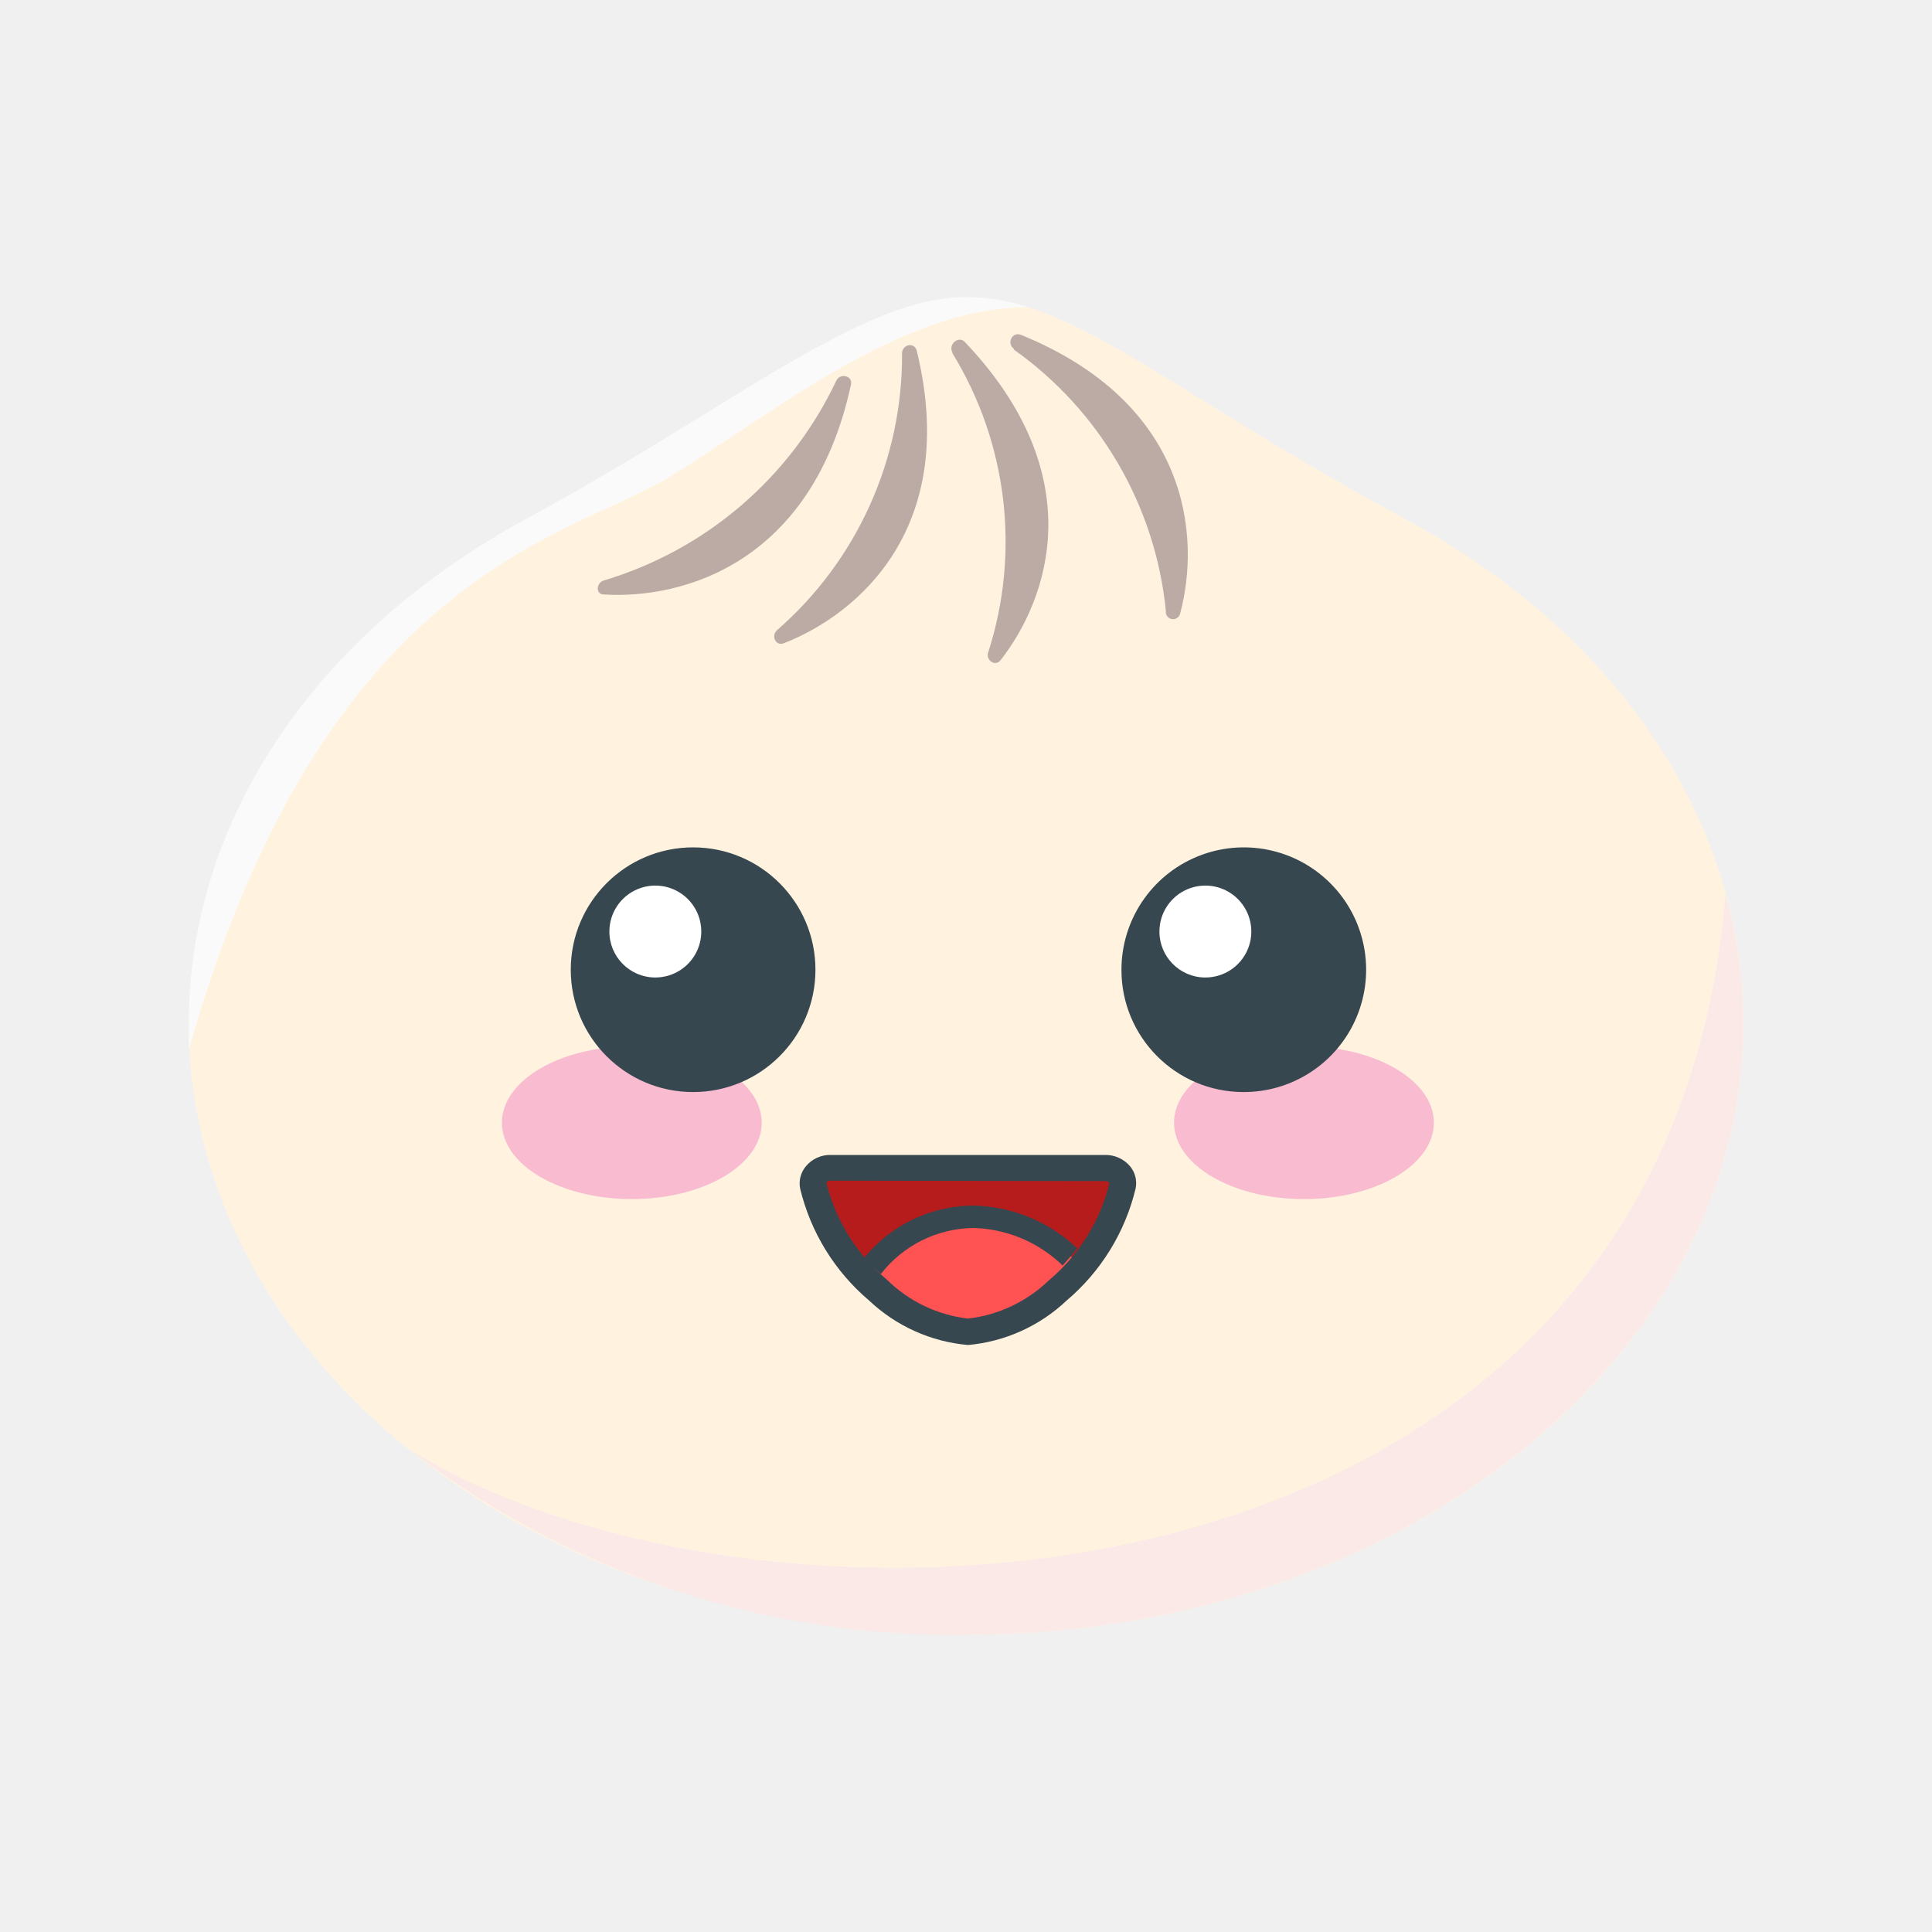
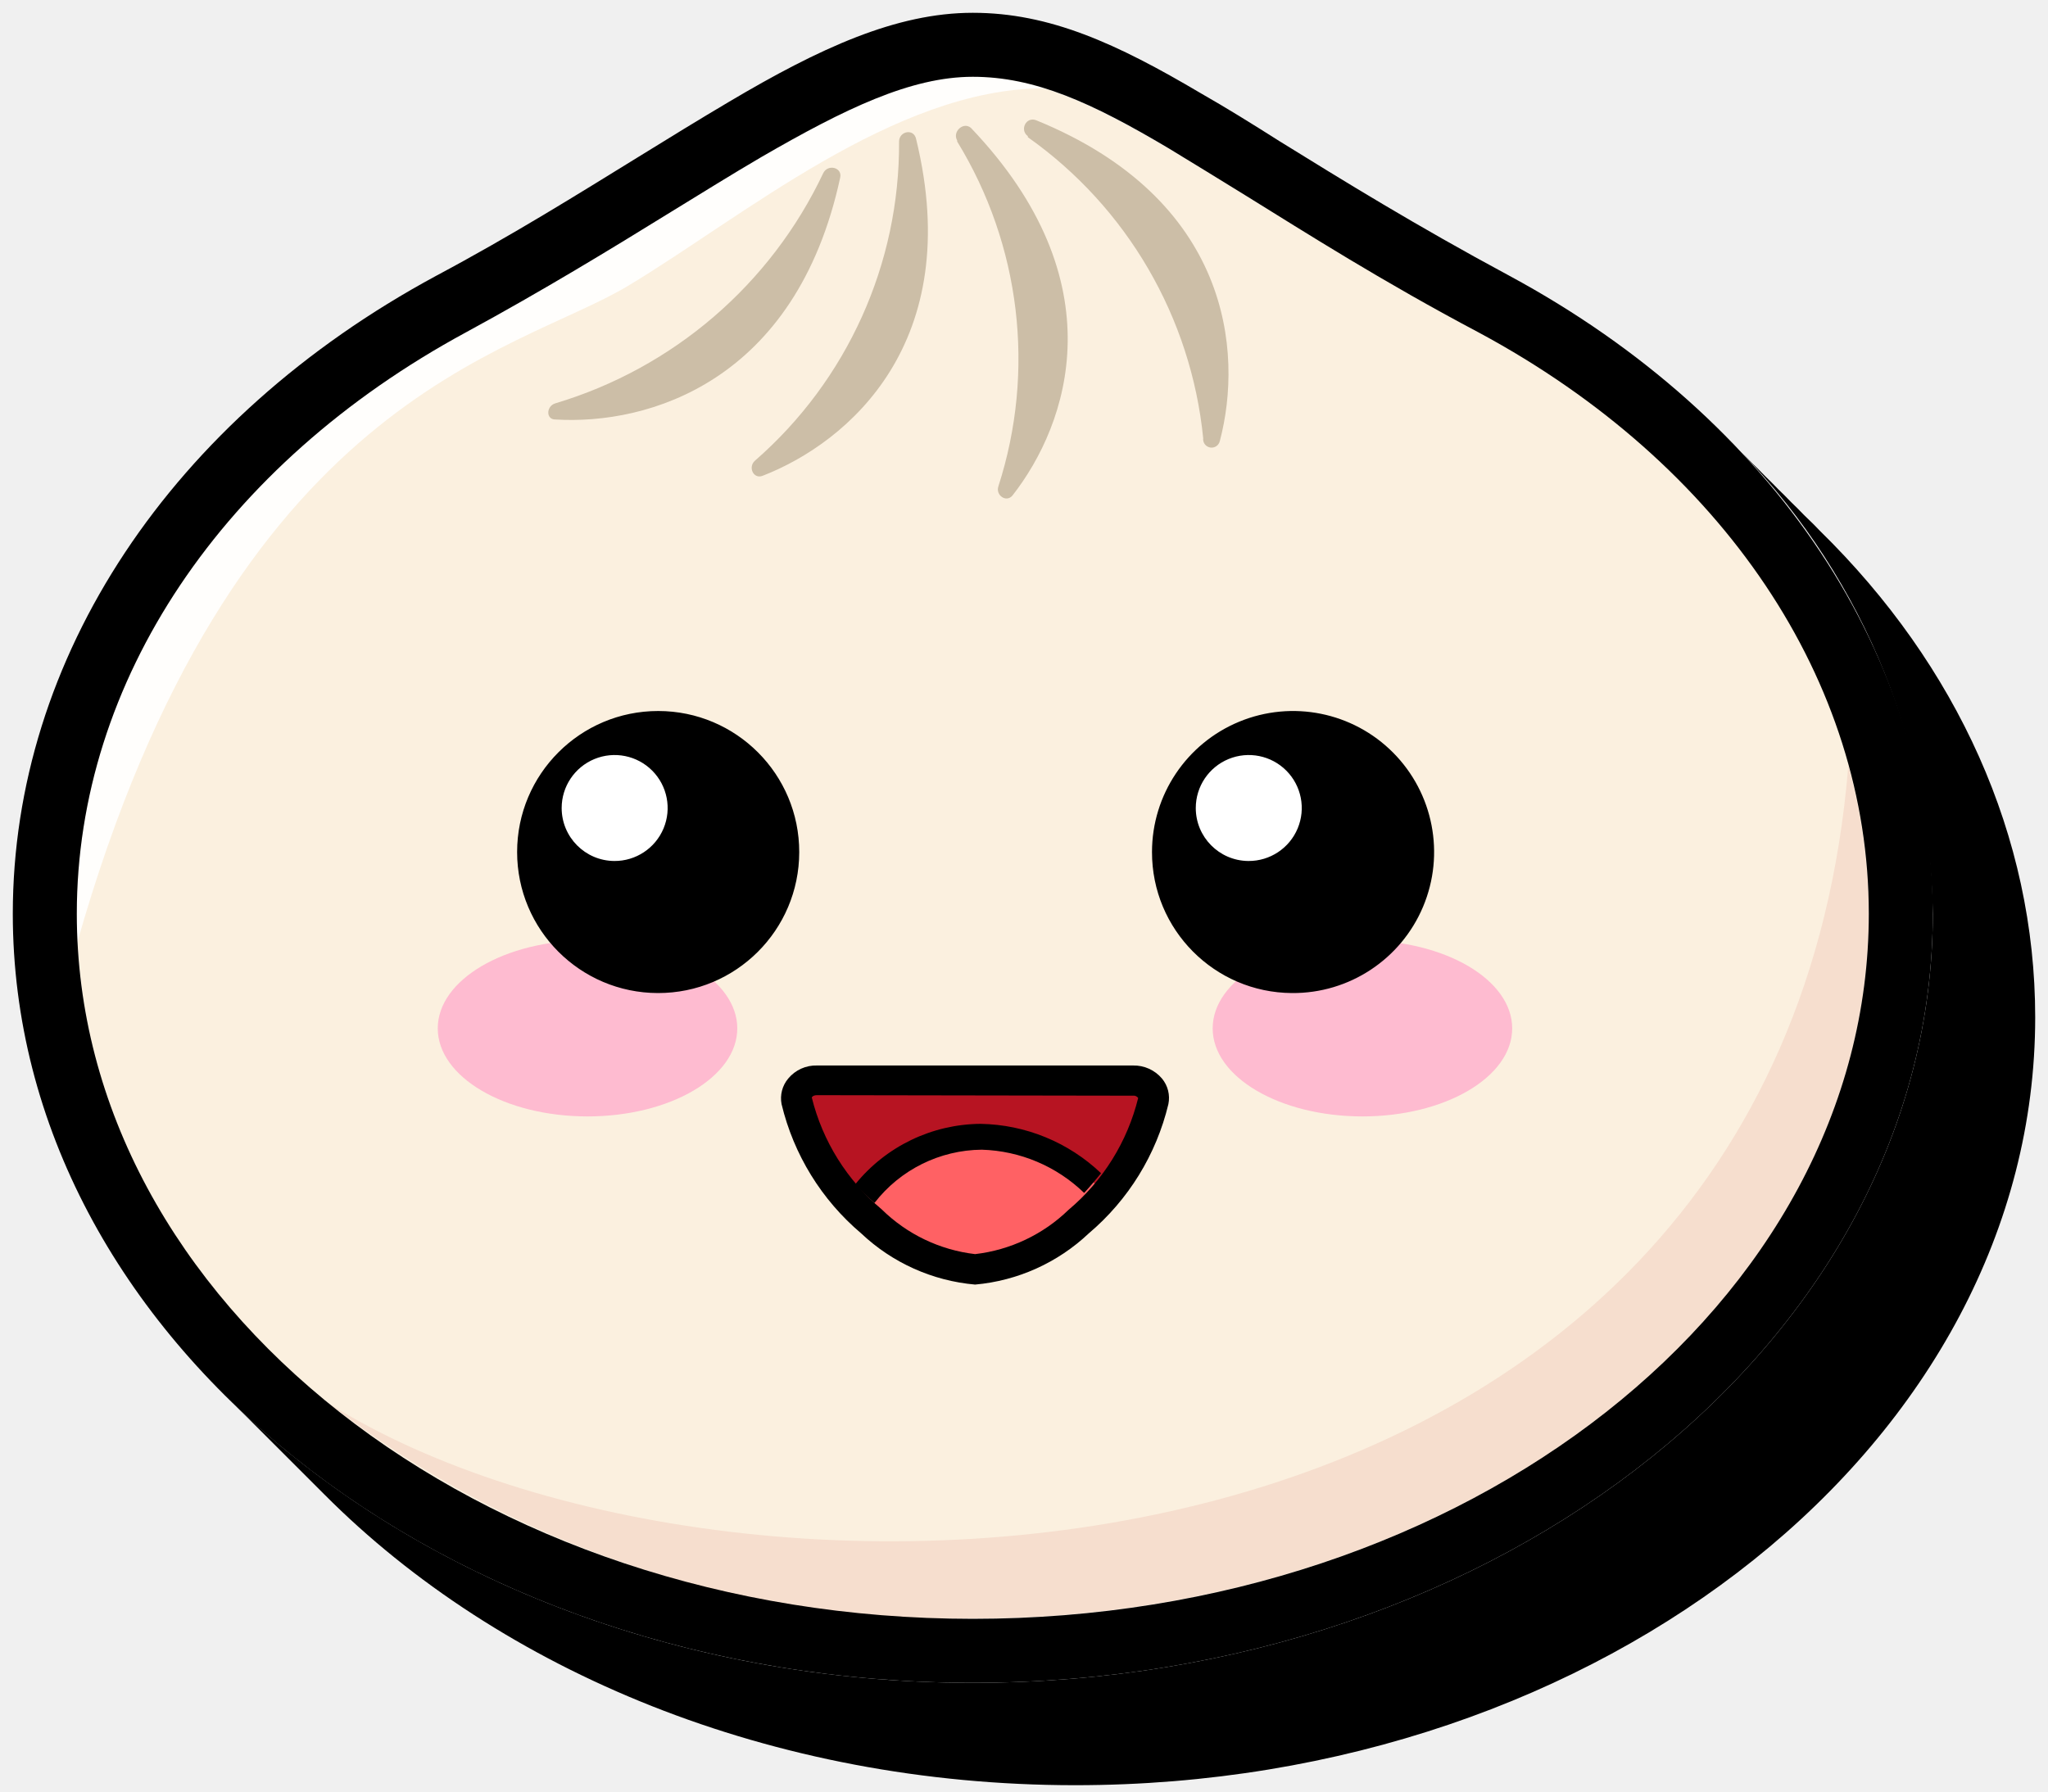
- <svg xmlns="http://www.w3.org/2000/svg" id="Bun" version="1.1" viewBox="0 0 80 80" xml:space="preserve">
-   <g stroke-width=".919">
-     <path fill="#fff3e0" d="m72.182 42.37c0 13.985-14.408 25.323-32.182 25.323s-32.182-11.337-32.182-25.323c0-8.671 5.517-16.33 13.994-20.872 8.478-4.542 13.755-9.195 18.187-9.195 4.432 0 8.22 3.797 18.187 9.195 8.478 4.542 13.994 12.202 13.994 20.872z" />
-     <path id="Bottom_Shadow" fill="#fbe9e7" d="m72.182 42.37a19.925 19.925 0 0 0-0.736-5.315c-2.51 30.619-39.859 32.09-54.544 22.932a36.78 36.78 0 0 0 23.097 7.705c17.746 0 32.182-11.355 32.182-25.323z" data-name="Bottom Shadow" />
-     <path id="Light_Shine" fill="#fafafa" d="m27.615 19.815c4.11-2.464 9.572-7.089 14.941-7.098a8.542 8.542 0 0 0-2.556-0.414c-2.225 0-4.597 1.149-7.586 2.878-1.039 0.607-2.115 1.278-3.255 1.977-2.142 1.324-4.597 2.823-7.356 4.322-8.753 4.735-13.985 12.541-13.985 20.89v1.094c5.572-19.686 15.696-21.184 19.797-23.649z" data-name="Light Shine" />
-     <path fill="#bcaaa4" fill-rule="evenodd" d="m37.352 14.629a15.089 15.089 0 0 1-5.177 11.466c-0.257 0.23-0.055 0.671 0.276 0.542 3.099-1.204 7.282-4.809 5.517-12.082-0.074-0.414-0.616-0.303-0.616 0.074zm2.087 0a14.932 14.932 0 0 1 1.48 12.386c-0.11 0.322 0.285 0.598 0.506 0.331 2.014-2.575 3.77-7.687-1.49-13.204-0.267-0.239-0.68 0.129-0.497 0.451zm2.538-0.156a15.098 15.098 0 0 1 6.298 10.813 0.303 0.303 0 0 0 0.598 0.101c0.846-3.209 0.368-8.68-6.593-11.521-0.368-0.147-0.607 0.349-0.303 0.57zm-16.974 9.563a15.576 15.576 0 0 0 9.627-8.275c0.166-0.331 0.69-0.202 0.607 0.166-1.591 7.356-6.915 8.891-10.225 8.689-0.349 0.009-0.34-0.478-0.009-0.579z" />
-     <g>
-       <path fill="#b71c1c" d="m46.483 49.082a8.211 8.211 0 0 1-2.685 4.331 6.262 6.262 0 0 1-3.678 1.729 6.289 6.289 0 0 1-3.797-1.729 8.211 8.211 0 0 1-2.648-4.331 0.662 0.662 0 0 1 0.736-0.745h11.346a0.662 0.662 0 0 1 0.726 0.745z" />
-       <path fill="#ff5252" d="m36.322 53.487a6.354 6.354 0 0 0 3.788 1.747 6.354 6.354 0 0 0 3.779-1.747 9.774 9.774 0 0 0 0.919-0.984 6.28 6.28 0 0 0-4.505-2.124 5.655 5.655 0 0 0-4.597 2.556c0.211 0.193 0.395 0.377 0.616 0.552z" data-name="Background" />
-       <path fill="#37474f" d="m36.469 52.761a4.928 4.928 0 0 1 3.853-1.913 5.517 5.517 0 0 1 3.678 1.554c0.211-0.23 0.414-0.469 0.607-0.708a6.436 6.436 0 0 0-4.331-1.775 5.848 5.848 0 0 0-4.496 2.17 8.763 8.763 0 0 0 0.69 0.671z" data-name="Outline" />
-       <path fill="#37474f" d="m40.083 55.694a6.823 6.823 0 0 1-4.092-1.839 8.753 8.753 0 0 1-2.86-4.643 1.103 1.103 0 0 1 0.239-0.919 1.296 1.296 0 0 1 1.039-0.469h11.346a1.324 1.324 0 0 1 1.039 0.469 1.094 1.094 0 0 1 0.23 0.919 8.753 8.753 0 0 1-2.86 4.643 6.823 6.823 0 0 1-4.082 1.839zm-5.673-6.804c-0.147 0-0.184 0.064-0.193 0.083a7.622 7.622 0 0 0 2.51 4.018 5.728 5.728 0 0 0 3.356 1.609 5.774 5.774 0 0 0 3.356-1.591 7.632 7.632 0 0 0 2.501-4.018 0.193 0.193 0 0 0-0.184-0.083z" data-name="Outline" />
+ <svg xmlns="http://www.w3.org/2000/svg" id="Bun" viewBox="0 0 80 70">
+   <path id="Shadow" d="M71.09,20.74c-.16-.17-.33-.34-.5-.5s-.33-.34-.5-.5-.33-.34-.5-.5-.33-.34-.5-.5-.33-.34-.5-.5-.33-.34-.5-.5-.33-.34-.5-.5A26.46,26.46,0,0,1,75.5,35.7c0,16.57-16.82,30.05-37.5,30.05-11.58,0-21.94-4.23-28.83-10.86l.5.5.5.5.5.5.5.5.5.5.5.5.5.5C19.55,65.3,30.14,69.75,42,69.75c20.68,0,37.5-13.48,37.5-30C79.5,32.69,76.46,26,71.09,20.74Z" />
+   <g id="Body">
+     <path id="Background" d="M73,35.7c0,15.21-15.67,27.54-35,27.54S3,50.91,3,35.7C3,26.27,9,17.94,18.22,13S33.18,3,38,3s8.94,4.13,19.78,10C67,17.94,73,26.27,73,35.7Z" style="fill:#fbf0df" />
+     <path id="Bottom_Shadow" data-name="Bottom Shadow" d="M73,35.7a21.67,21.67,0,0,0-.8-5.78c-2.73,33.3-43.35,34.9-59.32,24.94A40,40,0,0,0,38,63.24C57.3,63.24,73,50.89,73,35.7Z" style="fill:#f6dece" />
+     <path id="Light_Shine" data-name="Light Shine" d="M24.53,11.17C29,8.49,34.94,3.46,40.78,3.45A9.29,9.29,0,0,0,38,3c-2.42,0-5,1.25-8.25,3.13-1.13.66-2.3,1.39-3.54,2.15-2.33,1.44-5,3.07-8,4.7C8.69,18.13,3,26.62,3,35.7c0,.4,0,.8,0,1.19C9.06,15.48,20.07,13.85,24.53,11.17Z" style="fill:#fffefc" />
+     <path id="Top" d="M35.12,5.53A16.41,16.41,0,0,1,29.49,18c-.28.25-.06.73.3.59,3.37-1.31,7.92-5.23,6-13.14C35.71,5,35.12,5.12,35.12,5.53Zm2.27,0A16.24,16.24,0,0,1,39,19c-.12.35.31.65.55.36C41.74,16.56,43.65,11,37.93,5,37.64,4.74,37.19,5.14,37.39,5.49Zm2.76-.17A16.42,16.42,0,0,1,47,17.12a.33.33,0,0,0,.65.11c.92-3.49.4-9.44-7.17-12.53C40.08,4.54,39.82,5.08,40.15,5.32ZM21.69,15.76a16.94,16.94,0,0,0,10.47-9c.18-.36.75-.22.66.18-1.73,8-7.52,9.67-11.12,9.45C21.32,16.4,21.33,15.87,21.69,15.76Z" style="fill:#ccbea7;fill-rule:evenodd" />
+     <path id="Outline" d="M38,65.75C17.32,65.75.5,52.27.5,35.7c0-10,6.18-19.33,16.53-24.92,3-1.6,5.57-3.21,7.86-4.62,1.26-.78,2.45-1.51,3.6-2.19C32,1.89,35,.5,38,.5s5.62,1.2,8.9,3.14c1,.57,2,1.19,3.07,1.87,2.49,1.54,5.3,3.28,9,5.27C69.32,16.37,75.5,25.69,75.5,35.7,75.5,52.27,58.68,65.75,38,65.75ZM38,3c-2.42,0-5,1.25-8.25,3.13-1.13.66-2.3,1.39-3.54,2.15-2.33,1.44-5,3.07-8,4.7C8.69,18.13,3,26.62,3,35.7,3,50.89,18.7,63.25,38,63.25S73,50.89,73,35.7C73,26.62,67.31,18.13,57.78,13,54,11,51.05,9.12,48.66,7.64c-1.09-.67-2.09-1.29-3-1.84C42.63,4,40.42,3,38,3Z" />
+   </g>
+   <g id="Mouth">
+     <g id="Background-2" data-name="Background">
+       <path d="M45.05,43a8.93,8.93,0,0,1-2.92,4.71,6.81,6.81,0,0,1-4,1.88A6.84,6.84,0,0,1,34,47.71,8.93,8.93,0,0,1,31.12,43a.72.72,0,0,1,.8-.81H44.26A.72.72,0,0,1,45.05,43Z" style="fill:#b71422" />
    </g>
-     <ellipse cx="53.994" cy="46.489" fill="#f8bbd0" data-name="Right Blush" rx="5.379" ry="3.163" />
-     <ellipse cx="26.162" cy="46.489" fill="#f8bbd0" data-name="Left Bluch" rx="5.379" ry="3.163" />
-     <path fill="#37474f" fill-rule="evenodd" d="m28.691 45.22a5.066 5.066 0 1 0-5.057-5.066 5.066 5.066 0 0 0 5.057 5.066zm22.776 0a5.066 5.066 0 1 0-5.03-5.066 5.057 5.057 0 0 0 5.03 5.066z" />
-     <path fill="#fff" fill-rule="evenodd" d="m27.127 40.476a1.903 1.903 0 1 0-1.894-1.903 1.903 1.903 0 0 0 1.894 1.903zm22.776 0a1.903 1.903 0 1 0-1.894-1.903 1.903 1.903 0 0 0 1.876 1.903z" />
+     <g id="Tongue">
+       <path id="Background-3" data-name="Background" d="M34,47.79a6.91,6.91,0,0,0,4.12,1.9,6.91,6.91,0,0,0,4.11-1.9,10.63,10.63,0,0,0,1-1.07,6.83,6.83,0,0,0-4.9-2.31,6.15,6.15,0,0,0-5,2.78C33.56,47.4,33.76,47.6,34,47.79Z" style="fill:#ff6164" />
+       <path id="Outline-2" data-name="Outline" d="M34.16,47a5.36,5.36,0,0,1,4.19-2.08,6,6,0,0,1,4,1.69c.23-.25.45-.51.66-.77a7,7,0,0,0-4.71-1.93,6.36,6.36,0,0,0-4.89,2.36A9.53,9.53,0,0,0,34.16,47Z" />
+     </g>
+     <path id="Outline-3" data-name="Outline" d="M38.09,50.19a7.42,7.42,0,0,1-4.45-2,9.52,9.52,0,0,1-3.11-5.05,1.2,1.2,0,0,1,.26-1,1.41,1.41,0,0,1,1.13-.51H44.26a1.44,1.44,0,0,1,1.13.51,1.19,1.19,0,0,1,.25,1h0a9.52,9.52,0,0,1-3.11,5.05A7.42,7.42,0,0,1,38.09,50.19Zm-6.17-7.4c-.16,0-.2.07-.21.09a8.29,8.29,0,0,0,2.73,4.37A6.23,6.23,0,0,0,38.09,49a6.28,6.28,0,0,0,3.65-1.73,8.3,8.3,0,0,0,2.72-4.37.21.21,0,0,0-.2-.09Z" />
+   </g>
+   <g id="Face">
+     <ellipse id="Right_Blush" data-name="Right Blush" cx="53.22" cy="40.18" rx="5.85" ry="3.44" style="fill:#febbd0" />
+     <ellipse id="Left_Bluch" data-name="Left Bluch" cx="22.95" cy="40.18" rx="5.85" ry="3.44" style="fill:#febbd0" />
+     <path id="Eyes" d="M25.7,38.8a5.51,5.51,0,1,0-5.5-5.51A5.51,5.51,0,0,0,25.7,38.8Zm24.77,0A5.51,5.51,0,1,0,45,33.29,5.5,5.5,0,0,0,50.47,38.8Z" style="fill-rule:evenodd" />
+     <path id="Iris" d="M24,33.64a2.07,2.07,0,1,0-2.06-2.07A2.07,2.07,0,0,0,24,33.64Zm24.77,0a2.07,2.07,0,1,0-2.06-2.07A2.07,2.07,0,0,0,48.75,33.64Z" style="fill:#fff;fill-rule:evenodd" />
  </g>
</svg>
